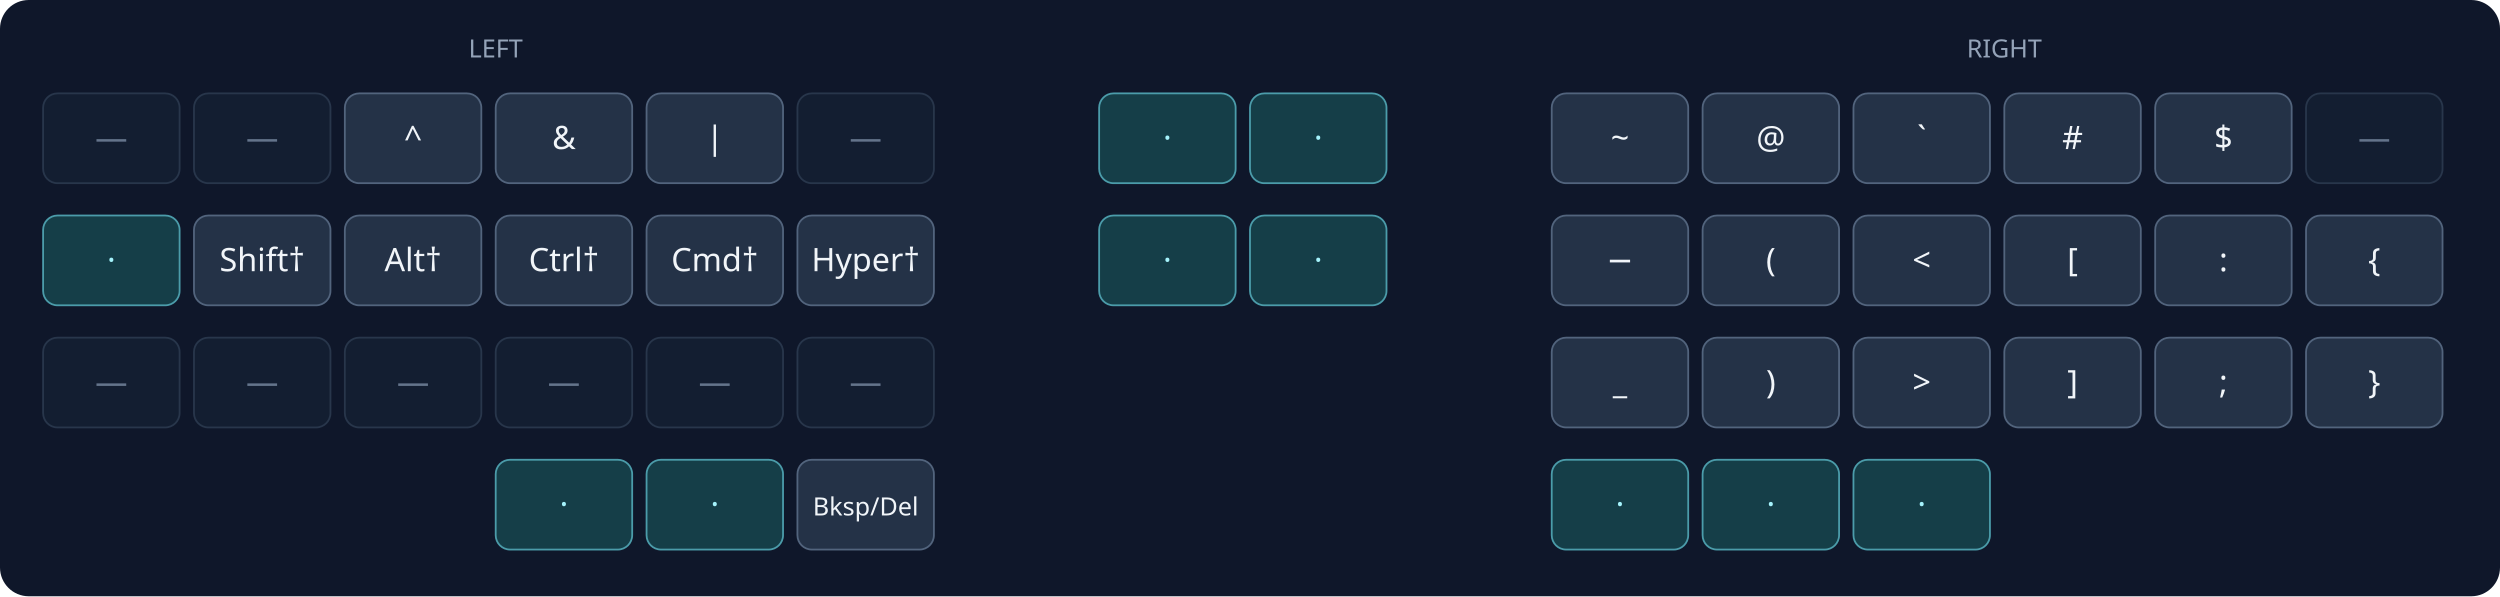
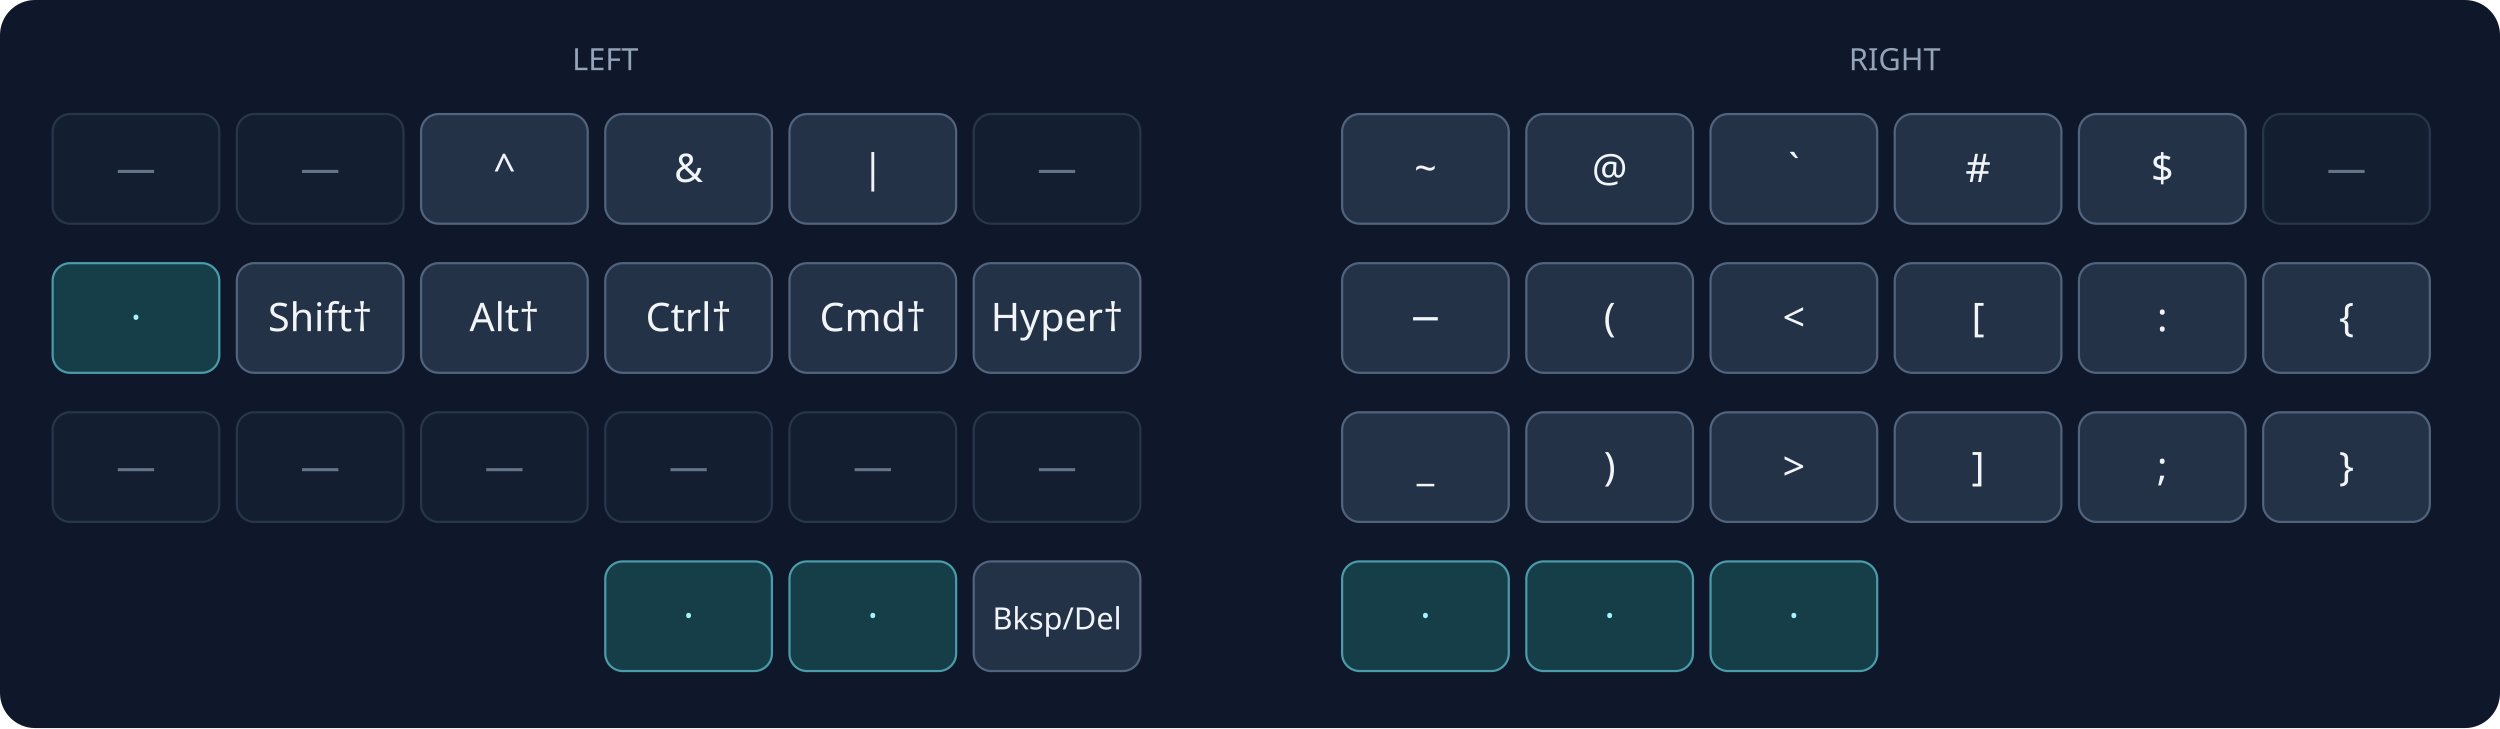
- <svg xmlns="http://www.w3.org/2000/svg" width="1392" height="332" viewBox="0 0 1392 332" role="img" aria-labelledby="title desc">
-   <rect width="1392" height="332" rx="16" fill="#0f172a" />
+ <svg xmlns="http://www.w3.org/2000/svg" width="1140" height="332" viewBox="0 0 1140 332" role="img" aria-labelledby="title desc">
+   <rect width="1140" height="332" rx="16" fill="#0f172a" />
  <g font-family="system-ui, sans-serif" text-anchor="middle">
    <text x="276" y="32" fill="#94a3b8" font-size="14">LEFT</text>
-     <text x="1116" y="32" fill="#94a3b8" font-size="14">RIGHT</text>
+     <text x="864" y="32" fill="#94a3b8" font-size="14">RIGHT</text>
    <g data-position="0" data-binding="&amp;none">
      <rect x="24" y="52" width="76" height="50" rx="8" fill="#131e31" stroke="#28364b" />
      <text x="62" y="83" fill="#64748b" font-size="18">—</text>
    </g>
    <g data-position="1" data-binding="&amp;none">
      <rect x="108" y="52" width="76" height="50" rx="8" fill="#131e31" stroke="#28364b" />
      <text x="146" y="83" fill="#64748b" font-size="18">—</text>
    </g>
    <g data-position="2" data-binding="&amp;kp CARET">
      <rect x="192" y="52" width="76" height="50" rx="8" fill="#243247" stroke="#52647d" />
      <text x="230" y="83" fill="#f1f5f9" font-size="18">^</text>
    </g>
    <g data-position="3" data-binding="&amp;kp AMPS">
      <rect x="276" y="52" width="76" height="50" rx="8" fill="#243247" stroke="#52647d" />
      <text x="314" y="83" fill="#f1f5f9" font-size="18">&amp;</text>
    </g>
    <g data-position="4" data-binding="&amp;kp PIPE">
      <rect x="360" y="52" width="76" height="50" rx="8" fill="#243247" stroke="#52647d" />
      <text x="398" y="83" fill="#f1f5f9" font-size="18">|</text>
    </g>
    <g data-position="5" data-binding="&amp;none">
      <rect x="444" y="52" width="76" height="50" rx="8" fill="#131e31" stroke="#28364b" />
      <text x="482" y="83" fill="#64748b" font-size="18">—</text>
    </g>
-     <g data-position="6" data-binding="&amp;trans">
-       <rect x="612" y="52" width="76" height="50" rx="8" fill="#153e48" stroke="#4b9caa" />
-       <text x="650" y="83" fill="#a5f3fc" font-size="18">·</text>
-     </g>
-     <g data-position="7" data-binding="&amp;trans">
-       <rect x="696" y="52" width="76" height="50" rx="8" fill="#153e48" stroke="#4b9caa" />
-       <text x="734" y="83" fill="#a5f3fc" font-size="18">·</text>
-     </g>
    <g data-position="8" data-binding="&amp;kp TILDE">
-       <rect x="864" y="52" width="76" height="50" rx="8" fill="#243247" stroke="#52647d" />
-       <text x="902" y="83" fill="#f1f5f9" font-size="18">~</text>
+       <rect x="612" y="52" width="76" height="50" rx="8" fill="#243247" stroke="#52647d" />
+       <text x="650" y="83" fill="#f1f5f9" font-size="18">~</text>
    </g>
    <g data-position="9" data-binding="&amp;kp AT">
-       <rect x="948" y="52" width="76" height="50" rx="8" fill="#243247" stroke="#52647d" />
-       <text x="986" y="83" fill="#f1f5f9" font-size="18">@</text>
+       <rect x="696" y="52" width="76" height="50" rx="8" fill="#243247" stroke="#52647d" />
+       <text x="734" y="83" fill="#f1f5f9" font-size="18">@</text>
    </g>
    <g data-position="10" data-binding="&amp;kp GRAVE">
-       <rect x="1032" y="52" width="76" height="50" rx="8" fill="#243247" stroke="#52647d" />
-       <text x="1070" y="83" fill="#f1f5f9" font-size="18">`</text>
+       <rect x="780" y="52" width="76" height="50" rx="8" fill="#243247" stroke="#52647d" />
+       <text x="818" y="83" fill="#f1f5f9" font-size="18">`</text>
    </g>
    <g data-position="11" data-binding="&amp;kp HASH">
-       <rect x="1116" y="52" width="76" height="50" rx="8" fill="#243247" stroke="#52647d" />
-       <text x="1154" y="83" fill="#f1f5f9" font-size="18">#</text>
+       <rect x="864" y="52" width="76" height="50" rx="8" fill="#243247" stroke="#52647d" />
+       <text x="902" y="83" fill="#f1f5f9" font-size="18">#</text>
    </g>
    <g data-position="12" data-binding="&amp;kp DLLR">
-       <rect x="1200" y="52" width="76" height="50" rx="8" fill="#243247" stroke="#52647d" />
-       <text x="1238" y="83" fill="#f1f5f9" font-size="18">$</text>
+       <rect x="948" y="52" width="76" height="50" rx="8" fill="#243247" stroke="#52647d" />
+       <text x="986" y="83" fill="#f1f5f9" font-size="18">$</text>
    </g>
    <g data-position="13" data-binding="&amp;none">
-       <rect x="1284" y="52" width="76" height="50" rx="8" fill="#131e31" stroke="#28364b" />
-       <text x="1322" y="83" fill="#64748b" font-size="18">—</text>
+       <rect x="1032" y="52" width="76" height="50" rx="8" fill="#131e31" stroke="#28364b" />
+       <text x="1070" y="83" fill="#64748b" font-size="18">—</text>
    </g>
    <g data-position="14" data-binding="&amp;trans">
      <rect x="24" y="120" width="76" height="50" rx="8" fill="#153e48" stroke="#4b9caa" />
      <text x="62" y="151" fill="#a5f3fc" font-size="18">·</text>
    </g>
    <g data-position="15" data-binding="&amp;sk LSHFT">
      <rect x="108" y="120" width="76" height="50" rx="8" fill="#243247" stroke="#52647d" />
      <text x="146" y="151" fill="#f1f5f9" font-size="18">Shift†</text>
    </g>
    <g data-position="16" data-binding="&amp;sk LALT">
      <rect x="192" y="120" width="76" height="50" rx="8" fill="#243247" stroke="#52647d" />
      <text x="230" y="151" fill="#f1f5f9" font-size="18">Alt†</text>
    </g>
    <g data-position="17" data-binding="&amp;sk LCTRL">
      <rect x="276" y="120" width="76" height="50" rx="8" fill="#243247" stroke="#52647d" />
      <text x="314" y="151" fill="#f1f5f9" font-size="18">Ctrl†</text>
    </g>
    <g data-position="18" data-binding="&amp;sk LGUI">
      <rect x="360" y="120" width="76" height="50" rx="8" fill="#243247" stroke="#52647d" />
      <text x="398" y="151" fill="#f1f5f9" font-size="18">Cmd†</text>
    </g>
    <g data-position="19" data-binding="&amp;sk HYPER_MOD">
      <rect x="444" y="120" width="76" height="50" rx="8" fill="#243247" stroke="#52647d" />
      <text x="482" y="151" fill="#f1f5f9" font-size="18">Hyper†</text>
    </g>
-     <g data-position="20" data-binding="&amp;trans">
-       <rect x="612" y="120" width="76" height="50" rx="8" fill="#153e48" stroke="#4b9caa" />
-       <text x="650" y="151" fill="#a5f3fc" font-size="18">·</text>
-     </g>
-     <g data-position="21" data-binding="&amp;trans">
-       <rect x="696" y="120" width="76" height="50" rx="8" fill="#153e48" stroke="#4b9caa" />
-       <text x="734" y="151" fill="#a5f3fc" font-size="18">·</text>
-     </g>
    <g data-position="22" data-binding="&amp;kp MINUS">
-       <rect x="864" y="120" width="76" height="50" rx="8" fill="#243247" stroke="#52647d" />
-       <text x="902" y="151" fill="#f1f5f9" font-size="18">−</text>
+       <rect x="612" y="120" width="76" height="50" rx="8" fill="#243247" stroke="#52647d" />
+       <text x="650" y="151" fill="#f1f5f9" font-size="18">−</text>
    </g>
    <g data-position="23" data-binding="&amp;kp LPAR">
-       <rect x="948" y="120" width="76" height="50" rx="8" fill="#243247" stroke="#52647d" />
-       <text x="986" y="151" fill="#f1f5f9" font-size="18">(</text>
+       <rect x="696" y="120" width="76" height="50" rx="8" fill="#243247" stroke="#52647d" />
+       <text x="734" y="151" fill="#f1f5f9" font-size="18">(</text>
    </g>
    <g data-position="24" data-binding="&amp;kp LT">
-       <rect x="1032" y="120" width="76" height="50" rx="8" fill="#243247" stroke="#52647d" />
-       <text x="1070" y="151" fill="#f1f5f9" font-size="18">&lt;</text>
+       <rect x="780" y="120" width="76" height="50" rx="8" fill="#243247" stroke="#52647d" />
+       <text x="818" y="151" fill="#f1f5f9" font-size="18">&lt;</text>
    </g>
    <g data-position="25" data-binding="&amp;kp LBKT">
-       <rect x="1116" y="120" width="76" height="50" rx="8" fill="#243247" stroke="#52647d" />
-       <text x="1154" y="151" fill="#f1f5f9" font-size="18">[</text>
+       <rect x="864" y="120" width="76" height="50" rx="8" fill="#243247" stroke="#52647d" />
+       <text x="902" y="151" fill="#f1f5f9" font-size="18">[</text>
    </g>
    <g data-position="26" data-binding="&amp;kp COLON">
-       <rect x="1200" y="120" width="76" height="50" rx="8" fill="#243247" stroke="#52647d" />
-       <text x="1238" y="151" fill="#f1f5f9" font-size="18">:</text>
+       <rect x="948" y="120" width="76" height="50" rx="8" fill="#243247" stroke="#52647d" />
+       <text x="986" y="151" fill="#f1f5f9" font-size="18">:</text>
    </g>
    <g data-position="27" data-binding="&amp;kp LBRC">
-       <rect x="1284" y="120" width="76" height="50" rx="8" fill="#243247" stroke="#52647d" />
-       <text x="1322" y="151" fill="#f1f5f9" font-size="18">{</text>
+       <rect x="1032" y="120" width="76" height="50" rx="8" fill="#243247" stroke="#52647d" />
+       <text x="1070" y="151" fill="#f1f5f9" font-size="18">{</text>
    </g>
    <g data-position="28" data-binding="&amp;none">
      <rect x="24" y="188" width="76" height="50" rx="8" fill="#131e31" stroke="#28364b" />
      <text x="62" y="219" fill="#64748b" font-size="18">—</text>
    </g>
    <g data-position="29" data-binding="&amp;none">
      <rect x="108" y="188" width="76" height="50" rx="8" fill="#131e31" stroke="#28364b" />
      <text x="146" y="219" fill="#64748b" font-size="18">—</text>
    </g>
    <g data-position="30" data-binding="&amp;none">
      <rect x="192" y="188" width="76" height="50" rx="8" fill="#131e31" stroke="#28364b" />
      <text x="230" y="219" fill="#64748b" font-size="18">—</text>
    </g>
    <g data-position="31" data-binding="&amp;none">
      <rect x="276" y="188" width="76" height="50" rx="8" fill="#131e31" stroke="#28364b" />
      <text x="314" y="219" fill="#64748b" font-size="18">—</text>
    </g>
    <g data-position="32" data-binding="&amp;none">
      <rect x="360" y="188" width="76" height="50" rx="8" fill="#131e31" stroke="#28364b" />
      <text x="398" y="219" fill="#64748b" font-size="18">—</text>
    </g>
    <g data-position="33" data-binding="&amp;none">
      <rect x="444" y="188" width="76" height="50" rx="8" fill="#131e31" stroke="#28364b" />
      <text x="482" y="219" fill="#64748b" font-size="18">—</text>
    </g>
    <g data-position="34" data-binding="&amp;kp UNDER">
-       <rect x="864" y="188" width="76" height="50" rx="8" fill="#243247" stroke="#52647d" />
-       <text x="902" y="219" fill="#f1f5f9" font-size="18">_</text>
+       <rect x="612" y="188" width="76" height="50" rx="8" fill="#243247" stroke="#52647d" />
+       <text x="650" y="219" fill="#f1f5f9" font-size="18">_</text>
    </g>
    <g data-position="35" data-binding="&amp;kp RPAR">
-       <rect x="948" y="188" width="76" height="50" rx="8" fill="#243247" stroke="#52647d" />
-       <text x="986" y="219" fill="#f1f5f9" font-size="18">)</text>
+       <rect x="696" y="188" width="76" height="50" rx="8" fill="#243247" stroke="#52647d" />
+       <text x="734" y="219" fill="#f1f5f9" font-size="18">)</text>
    </g>
    <g data-position="36" data-binding="&amp;kp GT">
-       <rect x="1032" y="188" width="76" height="50" rx="8" fill="#243247" stroke="#52647d" />
-       <text x="1070" y="219" fill="#f1f5f9" font-size="18">&gt;</text>
+       <rect x="780" y="188" width="76" height="50" rx="8" fill="#243247" stroke="#52647d" />
+       <text x="818" y="219" fill="#f1f5f9" font-size="18">&gt;</text>
    </g>
    <g data-position="37" data-binding="&amp;kp RBKT">
-       <rect x="1116" y="188" width="76" height="50" rx="8" fill="#243247" stroke="#52647d" />
-       <text x="1154" y="219" fill="#f1f5f9" font-size="18">]</text>
+       <rect x="864" y="188" width="76" height="50" rx="8" fill="#243247" stroke="#52647d" />
+       <text x="902" y="219" fill="#f1f5f9" font-size="18">]</text>
    </g>
    <g data-position="38" data-binding="&amp;kp SEMI">
-       <rect x="1200" y="188" width="76" height="50" rx="8" fill="#243247" stroke="#52647d" />
-       <text x="1238" y="219" fill="#f1f5f9" font-size="18">;</text>
+       <rect x="948" y="188" width="76" height="50" rx="8" fill="#243247" stroke="#52647d" />
+       <text x="986" y="219" fill="#f1f5f9" font-size="18">;</text>
    </g>
    <g data-position="39" data-binding="&amp;kp RBRC">
-       <rect x="1284" y="188" width="76" height="50" rx="8" fill="#243247" stroke="#52647d" />
-       <text x="1322" y="219" fill="#f1f5f9" font-size="18">}</text>
+       <rect x="1032" y="188" width="76" height="50" rx="8" fill="#243247" stroke="#52647d" />
+       <text x="1070" y="219" fill="#f1f5f9" font-size="18">}</text>
    </g>
    <g data-position="40" data-binding="&amp;trans">
      <rect x="276" y="256" width="76" height="50" rx="8" fill="#153e48" stroke="#4b9caa" />
      <text x="314" y="287" fill="#a5f3fc" font-size="18">·</text>
    </g>
    <g data-position="41" data-binding="&amp;trans">
      <rect x="360" y="256" width="76" height="50" rx="8" fill="#153e48" stroke="#4b9caa" />
      <text x="398" y="287" fill="#a5f3fc" font-size="18">·</text>
    </g>
    <g data-position="42" data-binding="&amp;backspace_delete">
      <rect x="444" y="256" width="76" height="50" rx="8" fill="#243247" stroke="#52647d" />
      <text x="482" y="287" fill="#f1f5f9" font-size="14">Bksp/Del</text>
    </g>
    <g data-position="43" data-binding="&amp;trans">
-       <rect x="864" y="256" width="76" height="50" rx="8" fill="#153e48" stroke="#4b9caa" />
-       <text x="902" y="287" fill="#a5f3fc" font-size="18">·</text>
+       <rect x="612" y="256" width="76" height="50" rx="8" fill="#153e48" stroke="#4b9caa" />
+       <text x="650" y="287" fill="#a5f3fc" font-size="18">·</text>
    </g>
    <g data-position="44" data-binding="&amp;trans">
-       <rect x="948" y="256" width="76" height="50" rx="8" fill="#153e48" stroke="#4b9caa" />
-       <text x="986" y="287" fill="#a5f3fc" font-size="18">·</text>
+       <rect x="696" y="256" width="76" height="50" rx="8" fill="#153e48" stroke="#4b9caa" />
+       <text x="734" y="287" fill="#a5f3fc" font-size="18">·</text>
    </g>
    <g data-position="45" data-binding="&amp;trans">
-       <rect x="1032" y="256" width="76" height="50" rx="8" fill="#153e48" stroke="#4b9caa" />
-       <text x="1070" y="287" fill="#a5f3fc" font-size="18">·</text>
+       <rect x="780" y="256" width="76" height="50" rx="8" fill="#153e48" stroke="#4b9caa" />
+       <text x="818" y="287" fill="#a5f3fc" font-size="18">·</text>
    </g>
  </g>
</svg>
